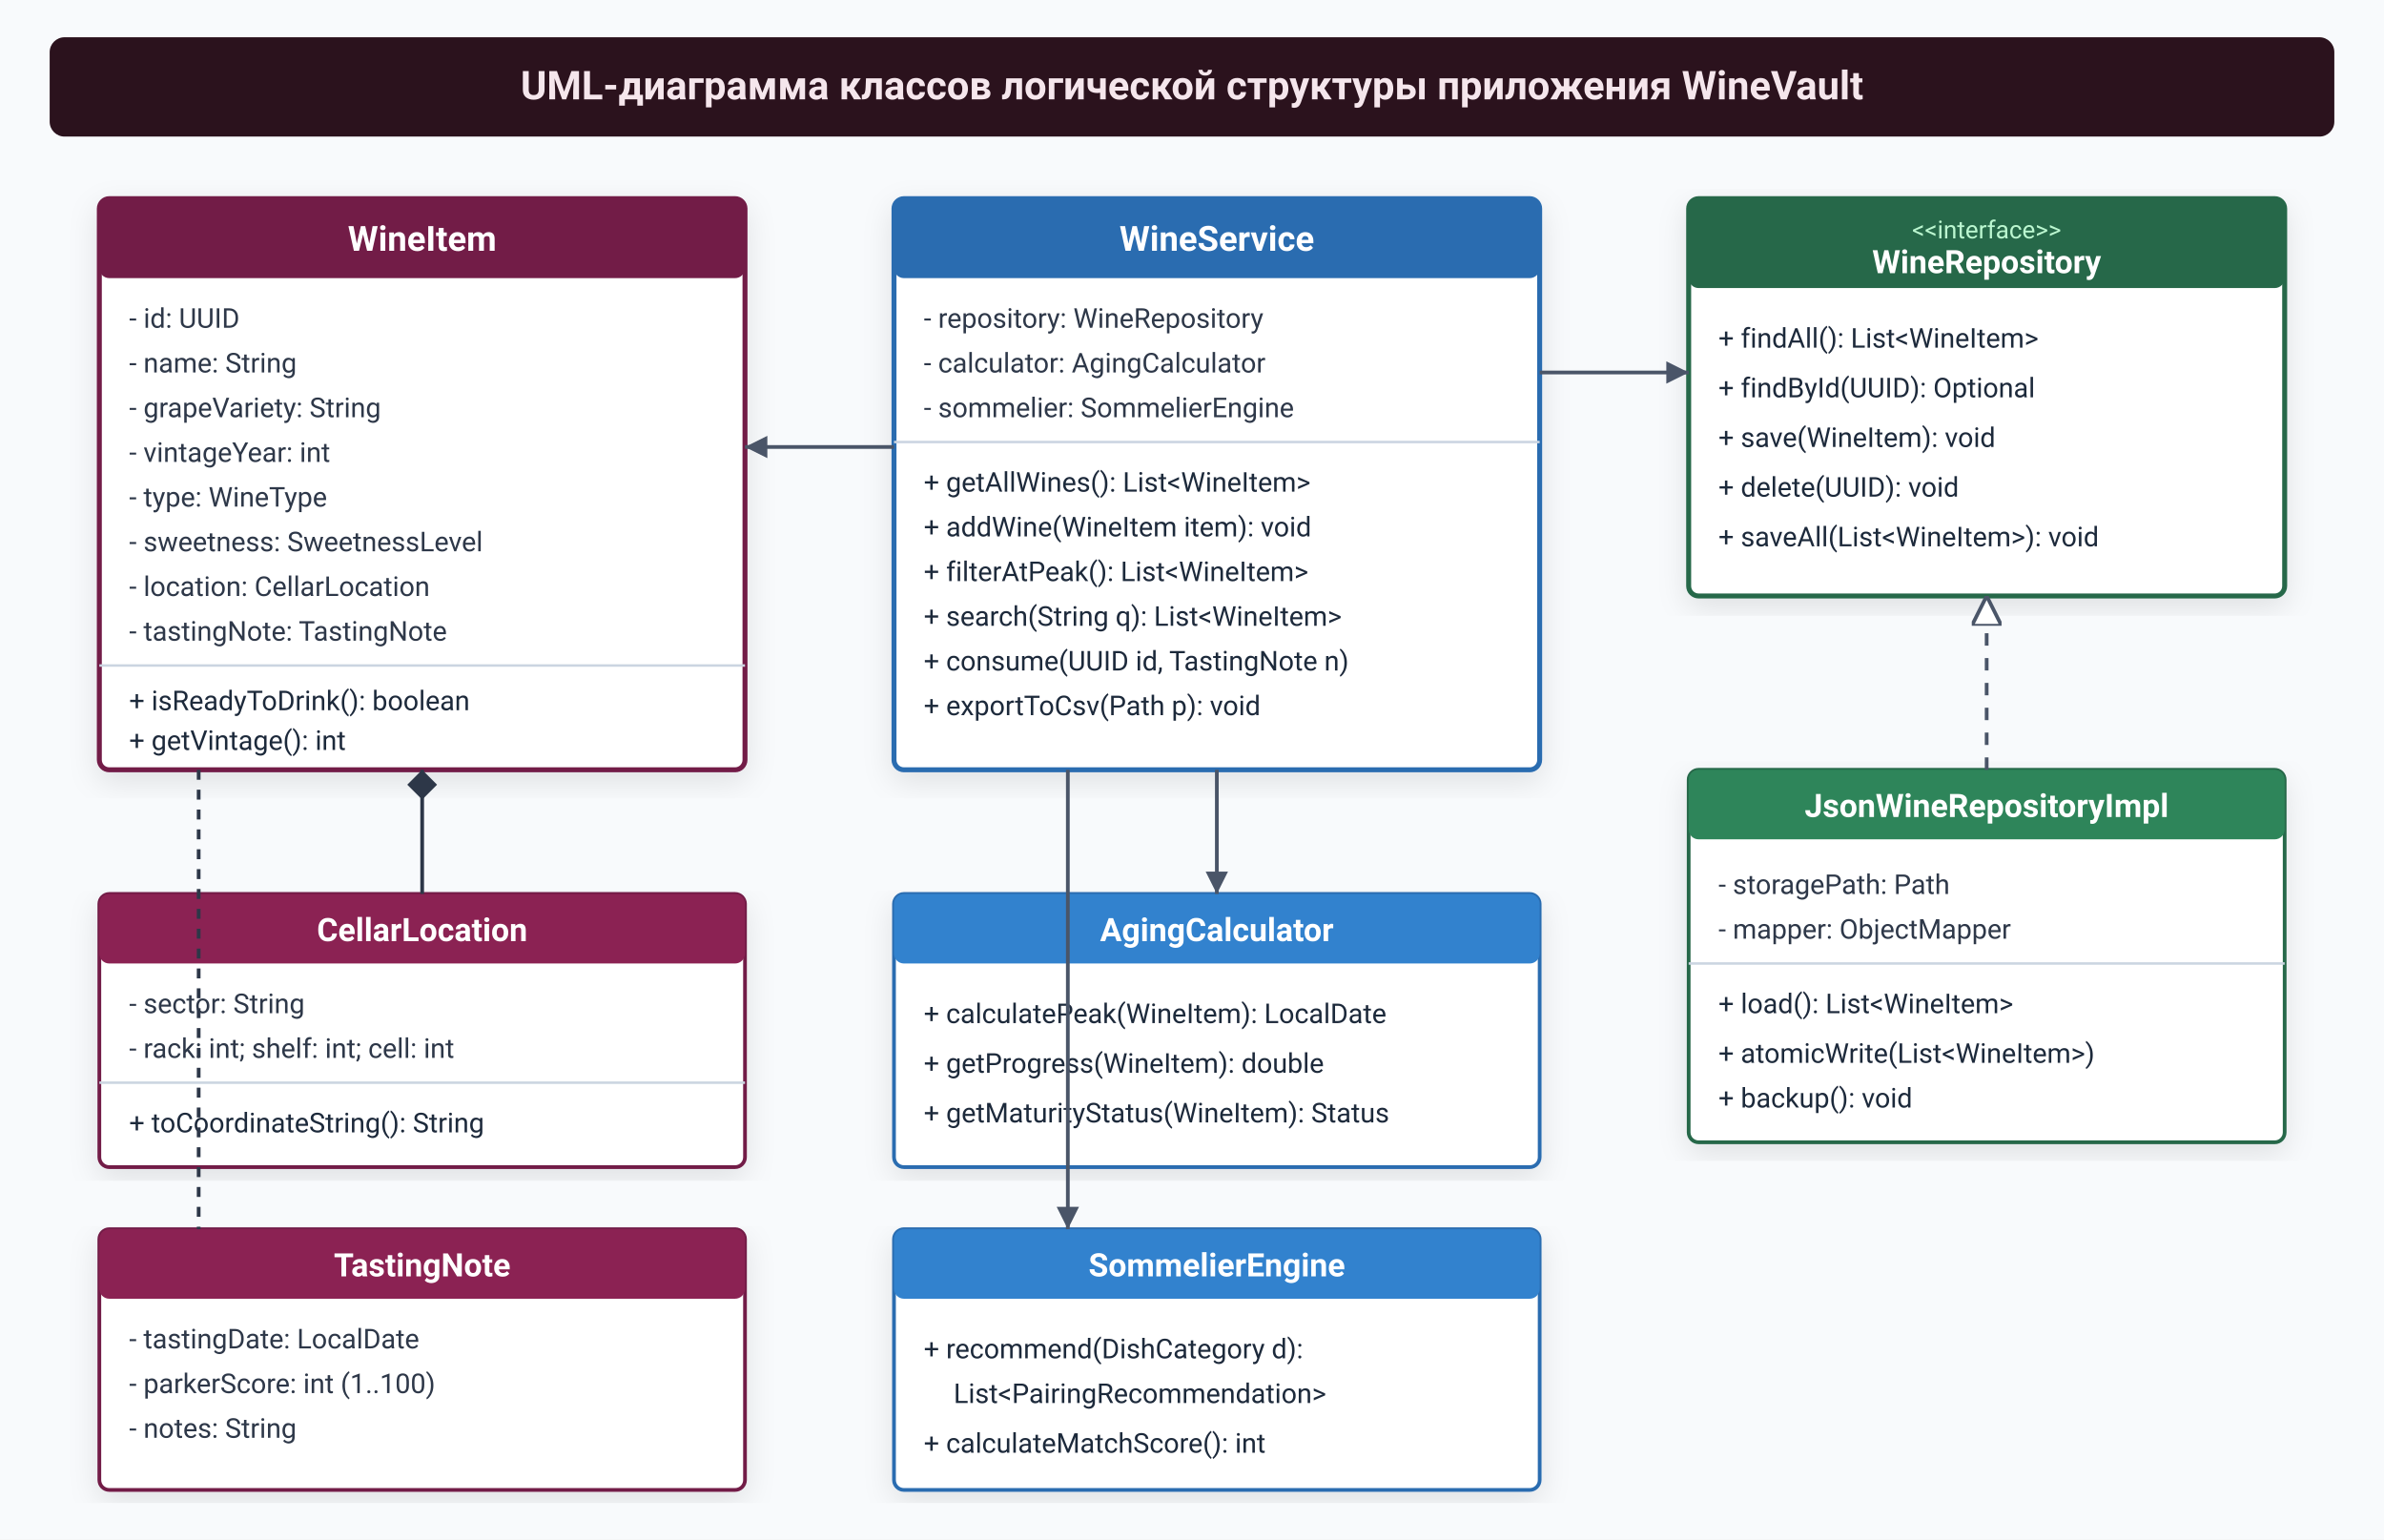
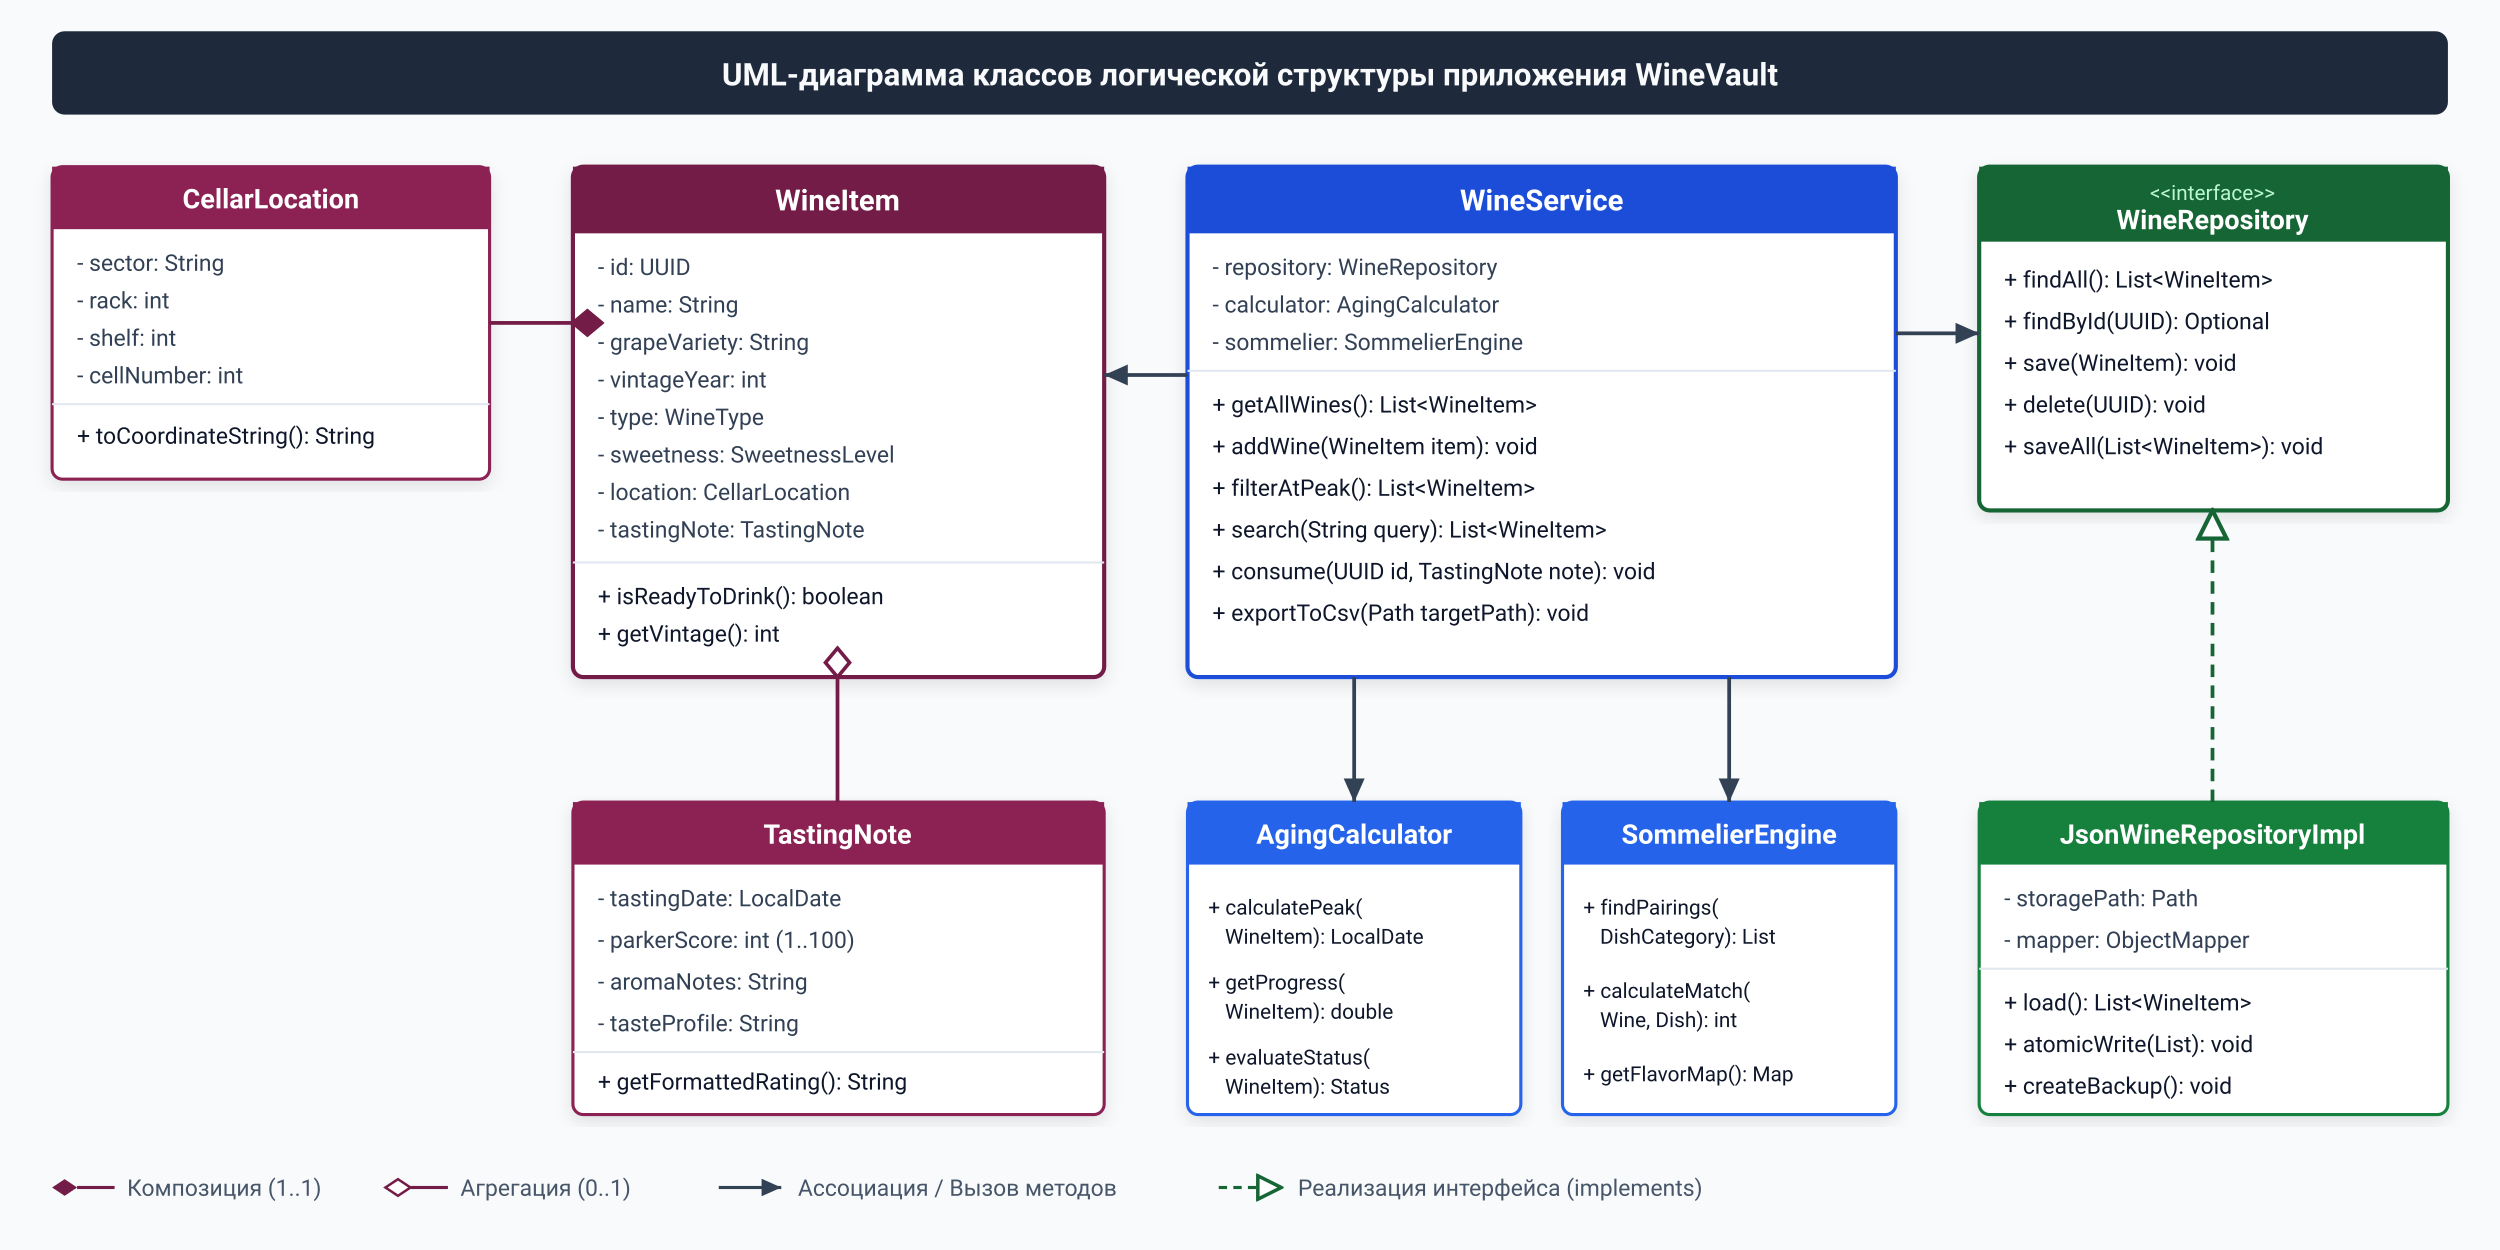
- <svg xmlns="http://www.w3.org/2000/svg" viewBox="0 0 960 620" width="960" height="620" font-family="-apple-system, BlinkMacSystemFont, 'Segoe UI', Roboto, Helvetica, Arial, sans-serif">
+ <svg xmlns="http://www.w3.org/2000/svg" viewBox="0 0 1200 600" width="1200" height="600" font-family="-apple-system, BlinkMacSystemFont, 'Segoe UI', Roboto, Helvetica, Arial, sans-serif">
  <defs>
-     <filter id="shadow" x="-5%" y="-5%" width="110%" height="110%">
-       <feDropShadow dx="0" dy="4" stdDeviation="6" flood-opacity="0.10" />
+     <filter id="shadow" x="-4%" y="-4%" width="108%" height="108%">
+       <feDropShadow dx="0" dy="3" stdDeviation="4" flood-opacity="0.10" />
    </filter>
-     <marker id="arrow" viewBox="0 0 10 10" refX="10" refY="5" markerWidth="6" markerHeight="6" orient="auto-start-reverse">
-       <path d="M 0 0 L 10 5 L 0 10 z" fill="#4a5568" />
+     <marker id="nav-arrow" viewBox="0 0 10 10" refX="9" refY="5" markerWidth="7" markerHeight="7" orient="auto-start-reverse">
+       <path d="M 0 1 L 9 5 L 0 9 z" fill="#334155" />
    </marker>
-     <marker id="diamond" viewBox="0 0 12 12" refX="12" refY="6" markerWidth="8" markerHeight="8" orient="auto-start-reverse">
-       <path d="M 0 6 L 6 0 L 12 6 L 6 12 z" fill="#2d3748" />
+     <marker id="comp-diamond" viewBox="0 0 14 14" refX="1" refY="7" markerWidth="9" markerHeight="9" orient="auto-start-reverse">
+       <path d="M 1 7 L 7 2 L 13 7 L 7 12 z" fill="#721c47" stroke="#721c47" stroke-width="1.5" />
    </marker>
-     <marker id="realize" viewBox="0 0 12 12" refX="12" refY="6" markerWidth="8" markerHeight="8" orient="auto-start-reverse">
-       <path d="M 0 0 L 12 6 L 0 12 z" fill="#ffffff" stroke="#4a5568" stroke-width="1.5" />
+     <marker id="aggr-diamond" viewBox="0 0 14 14" refX="1" refY="7" markerWidth="9" markerHeight="9" orient="auto-start-reverse">
+       <path d="M 1 7 L 7 2 L 13 7 L 7 12 z" fill="#ffffff" stroke="#721c47" stroke-width="1.5" />
+     </marker>
+     <marker id="realize-arrow" viewBox="0 0 12 12" refX="11" refY="6" markerWidth="9" markerHeight="9" orient="auto-start-reverse">
+       <path d="M 1 1 L 11 6 L 1 11 z" fill="#ffffff" stroke="#166534" stroke-width="1.5" />
    </marker>
  </defs>
-   <rect width="960" height="620" fill="#f8fafc" />
-   <rect x="20" y="15" width="920" height="40" rx="6" fill="#2b121d" />
-   <text x="480" y="40" fill="#f5e6ec" font-size="16" font-weight="bold" text-anchor="middle">UML-диаграмма классов логической структуры приложения WineVault</text>
-   <g transform="translate(40, 80)" filter="url(#shadow)">
-     <rect width="260" height="230" rx="4" fill="#ffffff" stroke="#721c47" stroke-width="2" />
-     <rect width="260" height="32" rx="4" fill="#721c47" />
-     <text x="130" y="21" fill="#ffffff" font-size="14" font-weight="bold" text-anchor="middle">WineItem</text>
-     <text x="12" y="52" fill="#2d3748" font-size="11">- id: UUID</text>
-     <text x="12" y="70" fill="#2d3748" font-size="11">- name: String</text>
-     <text x="12" y="88" fill="#2d3748" font-size="11">- grapeVariety: String</text>
-     <text x="12" y="106" fill="#2d3748" font-size="11">- vintageYear: int</text>
-     <text x="12" y="124" fill="#2d3748" font-size="11">- type: WineType</text>
-     <text x="12" y="142" fill="#2d3748" font-size="11">- sweetness: SweetnessLevel</text>
-     <text x="12" y="160" fill="#2d3748" font-size="11">- location: CellarLocation</text>
-     <text x="12" y="178" fill="#2d3748" font-size="11">- tastingNote: TastingNote</text>
-     <line x1="0" y1="188" x2="260" y2="188" stroke="#cbd5e1" stroke-width="1" />
-     <text x="12" y="206" fill="#1e293b" font-size="11">+ isReadyToDrink(): boolean</text>
-     <text x="12" y="222" fill="#1e293b" font-size="11">+ getVintage(): int</text>
+   <rect width="1200" height="600" fill="#f8fafc" />
+   <rect x="25" y="15" width="1150" height="40" rx="6" fill="#1e293b" />
+   <text x="600" y="41" fill="#f8fafc" font-size="15" font-weight="bold" text-anchor="middle">UML-диаграмма классов логической структуры приложения WineVault</text>
+   <g transform="translate(25, 80)" filter="url(#shadow)">
+     <rect width="210" height="150" rx="5" fill="#ffffff" stroke="#8b2252" stroke-width="1.5" />
+     <rect width="210" height="30" rx="5 5 0 0" fill="#8b2252" />
+     <text x="105" y="20" fill="#ffffff" font-size="13" font-weight="bold" text-anchor="middle">CellarLocation</text>
+     <text x="12" y="50" fill="#334155" font-size="11">- sector: String</text>
+     <text x="12" y="68" fill="#334155" font-size="11">- rack: int</text>
+     <text x="12" y="86" fill="#334155" font-size="11">- shelf: int</text>
+     <text x="12" y="104" fill="#334155" font-size="11">- cellNumber: int</text>
+     <line x1="0" y1="114" x2="210" y2="114" stroke="#e2e8f0" stroke-width="1" />
+     <text x="12" y="133" fill="#0f172a" font-size="11">+ toCoordinateString(): String</text>
  </g>
-   <g transform="translate(40, 360)" filter="url(#shadow)">
-     <rect width="260" height="110" rx="4" fill="#ffffff" stroke="#721c47" stroke-width="1.5" />
-     <rect width="260" height="28" rx="4" fill="#8b2252" />
-     <text x="130" y="19" fill="#ffffff" font-size="13" font-weight="bold" text-anchor="middle">CellarLocation</text>
-     <text x="12" y="48" fill="#2d3748" font-size="11">- sector: String</text>
-     <text x="12" y="66" fill="#2d3748" font-size="11">- rack: int; shelf: int; cell: int</text>
-     <line x1="0" y1="76" x2="260" y2="76" stroke="#cbd5e1" stroke-width="1" />
-     <text x="12" y="96" fill="#1e293b" font-size="11">+ toCoordinateString(): String</text>
+   <g transform="translate(275, 80)" filter="url(#shadow)">
+     <rect width="255" height="245" rx="5" fill="#ffffff" stroke="#721c47" stroke-width="2" />
+     <rect width="255" height="32" rx="5 5 0 0" fill="#721c47" />
+     <text x="127" y="21" fill="#ffffff" font-size="14" font-weight="bold" text-anchor="middle">WineItem</text>
+     <text x="12" y="52" fill="#334155" font-size="11">- id: UUID</text>
+     <text x="12" y="70" fill="#334155" font-size="11">- name: String</text>
+     <text x="12" y="88" fill="#334155" font-size="11">- grapeVariety: String</text>
+     <text x="12" y="106" fill="#334155" font-size="11">- vintageYear: int</text>
+     <text x="12" y="124" fill="#334155" font-size="11">- type: WineType</text>
+     <text x="12" y="142" fill="#334155" font-size="11">- sweetness: SweetnessLevel</text>
+     <text x="12" y="160" fill="#334155" font-size="11">- location: CellarLocation</text>
+     <text x="12" y="178" fill="#334155" font-size="11">- tastingNote: TastingNote</text>
+     <line x1="0" y1="190" x2="255" y2="190" stroke="#e2e8f0" stroke-width="1" />
+     <text x="12" y="210" fill="#0f172a" font-size="11">+ isReadyToDrink(): boolean</text>
+     <text x="12" y="228" fill="#0f172a" font-size="11">+ getVintage(): int</text>
  </g>
-   <g transform="translate(40, 495)" filter="url(#shadow)">
-     <rect width="260" height="105" rx="4" fill="#ffffff" stroke="#721c47" stroke-width="1.5" />
-     <rect width="260" height="28" rx="4" fill="#8b2252" />
-     <text x="130" y="19" fill="#ffffff" font-size="13" font-weight="bold" text-anchor="middle">TastingNote</text>
-     <text x="12" y="48" fill="#2d3748" font-size="11">- tastingDate: LocalDate</text>
-     <text x="12" y="66" fill="#2d3748" font-size="11">- parkerScore: int (1..100)</text>
-     <text x="12" y="84" fill="#2d3748" font-size="11">- notes: String</text>
+   <g transform="translate(275, 385)" filter="url(#shadow)">
+     <rect width="255" height="150" rx="5" fill="#ffffff" stroke="#8b2252" stroke-width="1.5" />
+     <rect width="255" height="30" rx="5 5 0 0" fill="#8b2252" />
+     <text x="127" y="20" fill="#ffffff" font-size="13" font-weight="bold" text-anchor="middle">TastingNote</text>
+     <text x="12" y="50" fill="#334155" font-size="11">- tastingDate: LocalDate</text>
+     <text x="12" y="70" fill="#334155" font-size="11">- parkerScore: int (1..100)</text>
+     <text x="12" y="90" fill="#334155" font-size="11">- aromaNotes: String</text>
+     <text x="12" y="110" fill="#334155" font-size="11">- tasteProfile: String</text>
+     <line x1="0" y1="120" x2="255" y2="120" stroke="#e2e8f0" stroke-width="1" />
+     <text x="12" y="138" fill="#0f172a" font-size="11">+ getFormattedRating(): String</text>
  </g>
-   <line x1="170" y1="310" x2="170" y2="360" stroke="#2d3748" stroke-width="1.5" marker-start="url(#diamond)" />
-   <line x1="80" y1="310" x2="80" y2="495" stroke="#2d3748" stroke-width="1.5" stroke-dasharray="4" />
-   <g transform="translate(360, 80)" filter="url(#shadow)">
-     <rect width="260" height="230" rx="4" fill="#ffffff" stroke="#2b6cb0" stroke-width="2" />
-     <rect width="260" height="32" rx="4" fill="#2b6cb0" />
-     <text x="130" y="21" fill="#ffffff" font-size="14" font-weight="bold" text-anchor="middle">WineService</text>
-     <text x="12" y="52" fill="#2d3748" font-size="11">- repository: WineRepository</text>
-     <text x="12" y="70" fill="#2d3748" font-size="11">- calculator: AgingCalculator</text>
-     <text x="12" y="88" fill="#2d3748" font-size="11">- sommelier: SommelierEngine</text>
-     <line x1="0" y1="98" x2="260" y2="98" stroke="#cbd5e1" stroke-width="1" />
-     <text x="12" y="118" fill="#1e293b" font-size="11">+ getAllWines(): List&lt;WineItem&gt;</text>
-     <text x="12" y="136" fill="#1e293b" font-size="11">+ addWine(WineItem item): void</text>
-     <text x="12" y="154" fill="#1e293b" font-size="11">+ filterAtPeak(): List&lt;WineItem&gt;</text>
-     <text x="12" y="172" fill="#1e293b" font-size="11">+ search(String q): List&lt;WineItem&gt;</text>
-     <text x="12" y="190" fill="#1e293b" font-size="11">+ consume(UUID id, TastingNote n)</text>
-     <text x="12" y="208" fill="#1e293b" font-size="11">+ exportToCsv(Path p): void</text>
+   <g transform="translate(570, 80)" filter="url(#shadow)">
+     <rect width="340" height="245" rx="5" fill="#ffffff" stroke="#1d4ed8" stroke-width="2" />
+     <rect width="340" height="32" rx="5 5 0 0" fill="#1d4ed8" />
+     <text x="170" y="21" fill="#ffffff" font-size="14" font-weight="bold" text-anchor="middle">WineService</text>
+     <text x="12" y="52" fill="#334155" font-size="11">- repository: WineRepository</text>
+     <text x="12" y="70" fill="#334155" font-size="11">- calculator: AgingCalculator</text>
+     <text x="12" y="88" fill="#334155" font-size="11">- sommelier: SommelierEngine</text>
+     <line x1="0" y1="98" x2="340" y2="98" stroke="#e2e8f0" stroke-width="1" />
+     <text x="12" y="118" fill="#0f172a" font-size="11">+ getAllWines(): List&lt;WineItem&gt;</text>
+     <text x="12" y="138" fill="#0f172a" font-size="11">+ addWine(WineItem item): void</text>
+     <text x="12" y="158" fill="#0f172a" font-size="11">+ filterAtPeak(): List&lt;WineItem&gt;</text>
+     <text x="12" y="178" fill="#0f172a" font-size="11">+ search(String query): List&lt;WineItem&gt;</text>
+     <text x="12" y="198" fill="#0f172a" font-size="11">+ consume(UUID id, TastingNote note): void</text>
+     <text x="12" y="218" fill="#0f172a" font-size="11">+ exportToCsv(Path targetPath): void</text>
  </g>
-   <g transform="translate(360, 360)" filter="url(#shadow)">
-     <rect width="260" height="110" rx="4" fill="#ffffff" stroke="#2b6cb0" stroke-width="1.5" />
-     <rect width="260" height="28" rx="4" fill="#3182ce" />
-     <text x="130" y="19" fill="#ffffff" font-size="13" font-weight="bold" text-anchor="middle">AgingCalculator</text>
-     <text x="12" y="52" fill="#1e293b" font-size="11">+ calculatePeak(WineItem): LocalDate</text>
-     <text x="12" y="72" fill="#1e293b" font-size="11">+ getProgress(WineItem): double</text>
-     <text x="12" y="92" fill="#1e293b" font-size="11">+ getMaturityStatus(WineItem): Status</text>
+   <g transform="translate(570, 385)" filter="url(#shadow)">
+     <rect width="160" height="150" rx="5" fill="#ffffff" stroke="#2563eb" stroke-width="1.5" />
+     <rect width="160" height="30" rx="5 5 0 0" fill="#2563eb" />
+     <text x="80" y="20" fill="#ffffff" font-size="13" font-weight="bold" text-anchor="middle">AgingCalculator</text>
+     <text x="10" y="54" fill="#0f172a" font-size="10">+ calculatePeak(</text>
+     <text x="18" y="68" fill="#0f172a" font-size="10">WineItem): LocalDate</text>
+     <text x="10" y="90" fill="#0f172a" font-size="10">+ getProgress(</text>
+     <text x="18" y="104" fill="#0f172a" font-size="10">WineItem): double</text>
+     <text x="10" y="126" fill="#0f172a" font-size="10">+ evaluateStatus(</text>
+     <text x="18" y="140" fill="#0f172a" font-size="10">WineItem): Status</text>
  </g>
-   <g transform="translate(360, 495)" filter="url(#shadow)">
-     <rect width="260" height="105" rx="4" fill="#ffffff" stroke="#2b6cb0" stroke-width="1.5" />
-     <rect width="260" height="28" rx="4" fill="#3182ce" />
-     <text x="130" y="19" fill="#ffffff" font-size="13" font-weight="bold" text-anchor="middle">SommelierEngine</text>
-     <text x="12" y="52" fill="#1e293b" font-size="11">+ recommend(DishCategory d):</text>
-     <text x="24" y="70" fill="#1e293b" font-size="11">List&lt;PairingRecommendation&gt;</text>
-     <text x="12" y="90" fill="#1e293b" font-size="11">+ calculateMatchScore(): int</text>
+   <g transform="translate(750, 385)" filter="url(#shadow)">
+     <rect width="160" height="150" rx="5" fill="#ffffff" stroke="#2563eb" stroke-width="1.5" />
+     <rect width="160" height="30" rx="5 5 0 0" fill="#2563eb" />
+     <text x="80" y="20" fill="#ffffff" font-size="13" font-weight="bold" text-anchor="middle">SommelierEngine</text>
+     <text x="10" y="54" fill="#0f172a" font-size="10">+ findPairings(</text>
+     <text x="18" y="68" fill="#0f172a" font-size="10">DishCategory): List</text>
+     <text x="10" y="94" fill="#0f172a" font-size="10">+ calculateMatch(</text>
+     <text x="18" y="108" fill="#0f172a" font-size="10">Wine, Dish): int</text>
+     <text x="10" y="134" fill="#0f172a" font-size="10">+ getFlavorMap(): Map</text>
  </g>
-   <g transform="translate(680, 80)" filter="url(#shadow)">
-     <rect width="240" height="160" rx="4" fill="#ffffff" stroke="#276749" stroke-width="2" />
-     <rect width="240" height="36" rx="4" fill="#276749" />
-     <text x="120" y="16" fill="#bbf7d0" font-size="10" text-anchor="middle">&lt;&lt;interface&gt;&gt;</text>
-     <text x="120" y="30" fill="#ffffff" font-size="13" font-weight="bold" text-anchor="middle">WineRepository</text>
-     <text x="12" y="60" fill="#1e293b" font-size="11">+ findAll(): List&lt;WineItem&gt;</text>
-     <text x="12" y="80" fill="#1e293b" font-size="11">+ findById(UUID): Optional</text>
-     <text x="12" y="100" fill="#1e293b" font-size="11">+ save(WineItem): void</text>
-     <text x="12" y="120" fill="#1e293b" font-size="11">+ delete(UUID): void</text>
-     <text x="12" y="140" fill="#1e293b" font-size="11">+ saveAll(List&lt;WineItem&gt;): void</text>
+   <g transform="translate(950, 80)" filter="url(#shadow)">
+     <rect width="225" height="165" rx="5" fill="#ffffff" stroke="#166534" stroke-width="2" />
+     <rect width="225" height="36" rx="5 5 0 0" fill="#166534" />
+     <text x="112" y="16" fill="#bbf7d0" font-size="10" text-anchor="middle">&lt;&lt;interface&gt;&gt;</text>
+     <text x="112" y="30" fill="#ffffff" font-size="13" font-weight="bold" text-anchor="middle">WineRepository</text>
+     <text x="12" y="58" fill="#0f172a" font-size="11">+ findAll(): List&lt;WineItem&gt;</text>
+     <text x="12" y="78" fill="#0f172a" font-size="11">+ findById(UUID): Optional</text>
+     <text x="12" y="98" fill="#0f172a" font-size="11">+ save(WineItem): void</text>
+     <text x="12" y="118" fill="#0f172a" font-size="11">+ delete(UUID): void</text>
+     <text x="12" y="138" fill="#0f172a" font-size="11">+ saveAll(List&lt;WineItem&gt;): void</text>
  </g>
-   <g transform="translate(680, 310)" filter="url(#shadow)">
-     <rect width="240" height="150" rx="4" fill="#ffffff" stroke="#276749" stroke-width="1.5" />
-     <rect width="240" height="28" rx="4" fill="#2f855a" />
-     <text x="120" y="19" fill="#ffffff" font-size="13" font-weight="bold" text-anchor="middle">JsonWineRepositoryImpl</text>
-     <text x="12" y="50" fill="#2d3748" font-size="11">- storagePath: Path</text>
-     <text x="12" y="68" fill="#2d3748" font-size="11">- mapper: ObjectMapper</text>
-     <line x1="0" y1="78" x2="240" y2="78" stroke="#cbd5e1" stroke-width="1" />
-     <text x="12" y="98" fill="#1e293b" font-size="11">+ load(): List&lt;WineItem&gt;</text>
-     <text x="12" y="118" fill="#1e293b" font-size="11">+ atomicWrite(List&lt;WineItem&gt;)</text>
-     <text x="12" y="136" fill="#1e293b" font-size="11">+ backup(): void</text>
+   <g transform="translate(950, 385)" filter="url(#shadow)">
+     <rect width="225" height="150" rx="5" fill="#ffffff" stroke="#15803d" stroke-width="1.5" />
+     <rect width="225" height="30" rx="5 5 0 0" fill="#15803d" />
+     <text x="112" y="20" fill="#ffffff" font-size="13" font-weight="bold" text-anchor="middle">JsonWineRepositoryImpl</text>
+     <text x="12" y="50" fill="#334155" font-size="11">- storagePath: Path</text>
+     <text x="12" y="70" fill="#334155" font-size="11">- mapper: ObjectMapper</text>
+     <line x1="0" y1="80" x2="225" y2="80" stroke="#e2e8f0" stroke-width="1" />
+     <text x="12" y="100" fill="#0f172a" font-size="11">+ load(): List&lt;WineItem&gt;</text>
+     <text x="12" y="120" fill="#0f172a" font-size="11">+ atomicWrite(List): void</text>
+     <text x="12" y="140" fill="#0f172a" font-size="11">+ createBackup(): void</text>
  </g>
-   <line x1="800" y1="310" x2="800" y2="240" stroke="#4a5568" stroke-width="1.5" stroke-dasharray="5" marker-end="url(#realize)" />
-   <line x1="620" y1="150" x2="680" y2="150" stroke="#4a5568" stroke-width="1.5" marker-end="url(#arrow)" />
-   <line x1="490" y1="310" x2="490" y2="360" stroke="#4a5568" stroke-width="1.5" marker-end="url(#arrow)" />
-   <line x1="430" y1="310" x2="430" y2="495" stroke="#4a5568" stroke-width="1.5" marker-end="url(#arrow)" />
-   <line x1="360" y1="180" x2="300" y2="180" stroke="#4a5568" stroke-width="1.5" marker-end="url(#arrow)" />
+   <line x1="275" y1="155" x2="235" y2="155" stroke="#721c47" stroke-width="1.8" marker-start="url(#comp-diamond)" />
+   <line x1="402" y1="325" x2="402" y2="385" stroke="#721c47" stroke-width="1.8" marker-start="url(#aggr-diamond)" />
+   <line x1="570" y1="180" x2="530" y2="180" stroke="#334155" stroke-width="1.8" marker-end="url(#nav-arrow)" />
+   <line x1="910" y1="160" x2="950" y2="160" stroke="#334155" stroke-width="1.8" marker-end="url(#nav-arrow)" />
+   <line x1="650" y1="325" x2="650" y2="385" stroke="#334155" stroke-width="1.8" marker-end="url(#nav-arrow)" />
+   <line x1="830" y1="325" x2="830" y2="385" stroke="#334155" stroke-width="1.8" marker-end="url(#nav-arrow)" />
+   <line x1="1062" y1="385" x2="1062" y2="245" stroke="#166534" stroke-width="1.8" stroke-dasharray="6,4" marker-end="url(#realize-arrow)" />
+   <g transform="translate(25, 560)">
+     <path d="M 0 10 L 6 6 L 12 10 L 6 14 z" fill="#721c47" />
+     <line x1="12" y1="10" x2="30" y2="10" stroke="#721c47" stroke-width="1.5" />
+     <text x="36" y="14" fill="#475569" font-size="11">Композиция (1..1)</text>
+     <path d="M 160 10 L 166 6 L 172 10 L 166 14 z" fill="#ffffff" stroke="#721c47" stroke-width="1.2" />
+     <line x1="172" y1="10" x2="190" y2="10" stroke="#721c47" stroke-width="1.5" />
+     <text x="196" y="14" fill="#475569" font-size="11">Агрегация (0..1)</text>
+     <line x1="320" y1="10" x2="350" y2="10" stroke="#334155" stroke-width="1.5" marker-end="url(#nav-arrow)" />
+     <text x="358" y="14" fill="#475569" font-size="11">Ассоциация / Вызов методов</text>
+     <line x1="560" y1="10" x2="590" y2="10" stroke="#166534" stroke-width="1.5" stroke-dasharray="4,3" marker-end="url(#realize-arrow)" />
+     <text x="598" y="14" fill="#475569" font-size="11">Реализация интерфейса (implements)</text>
+   </g>
</svg>
